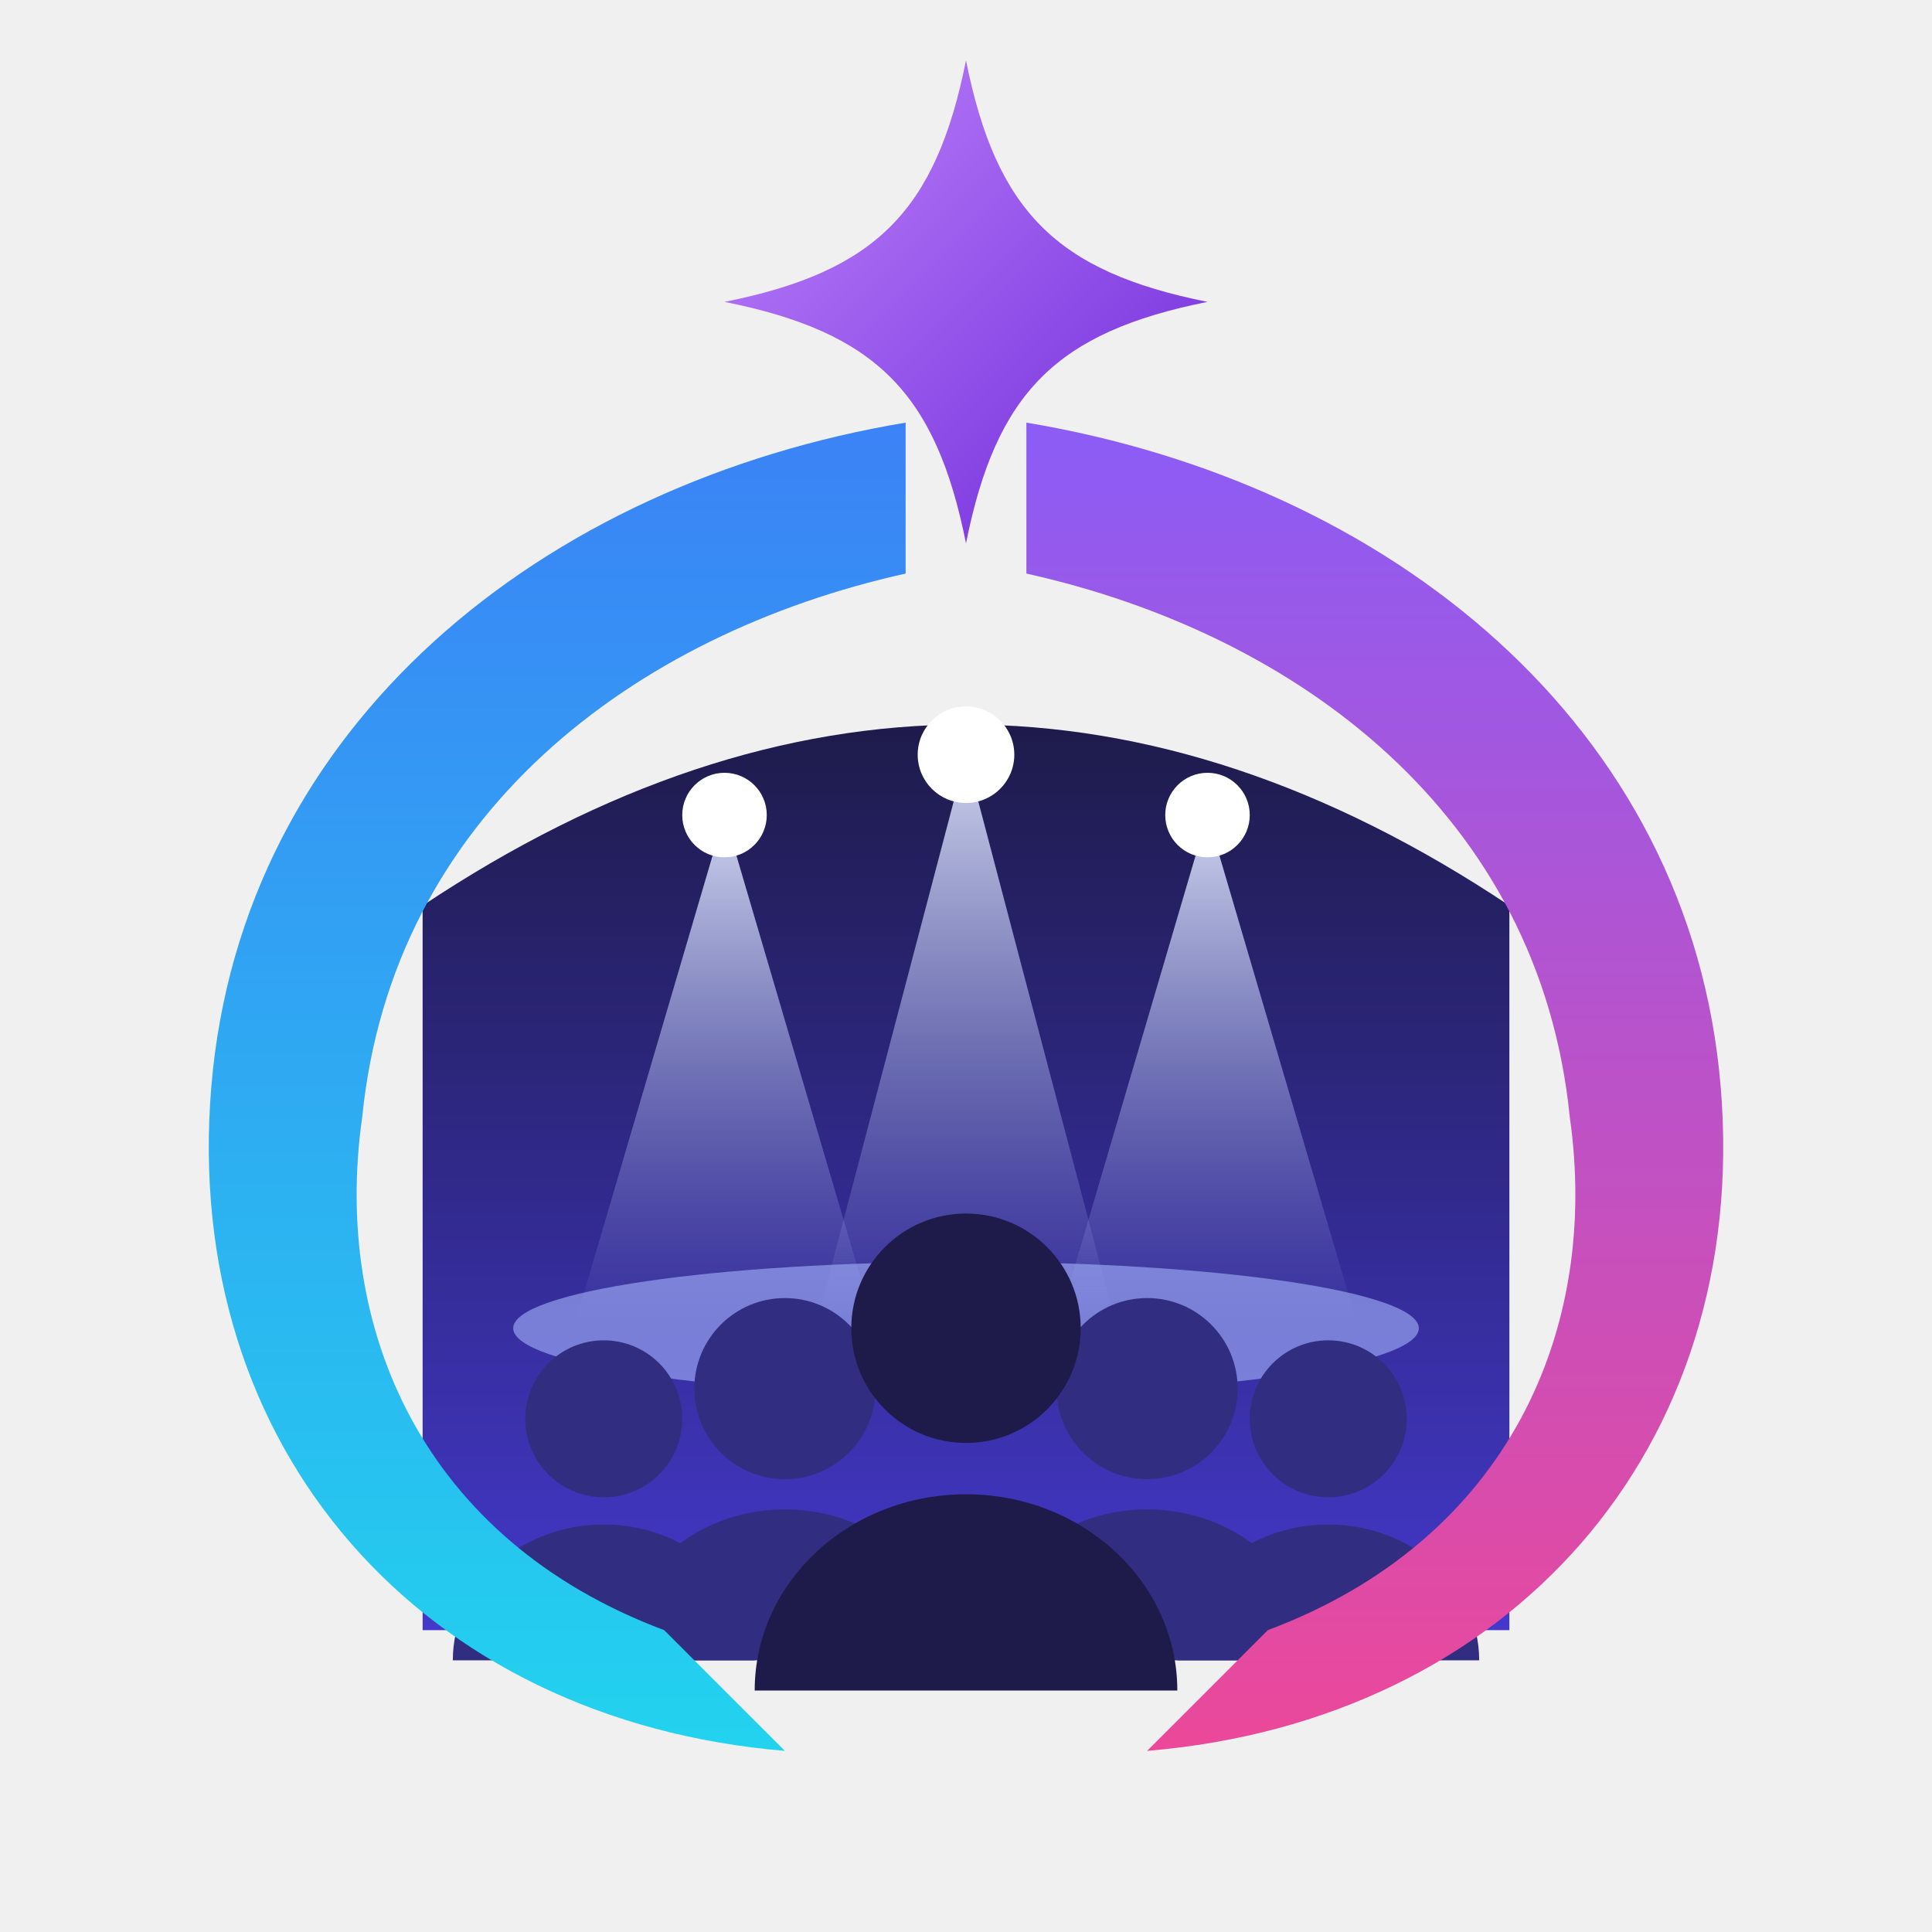
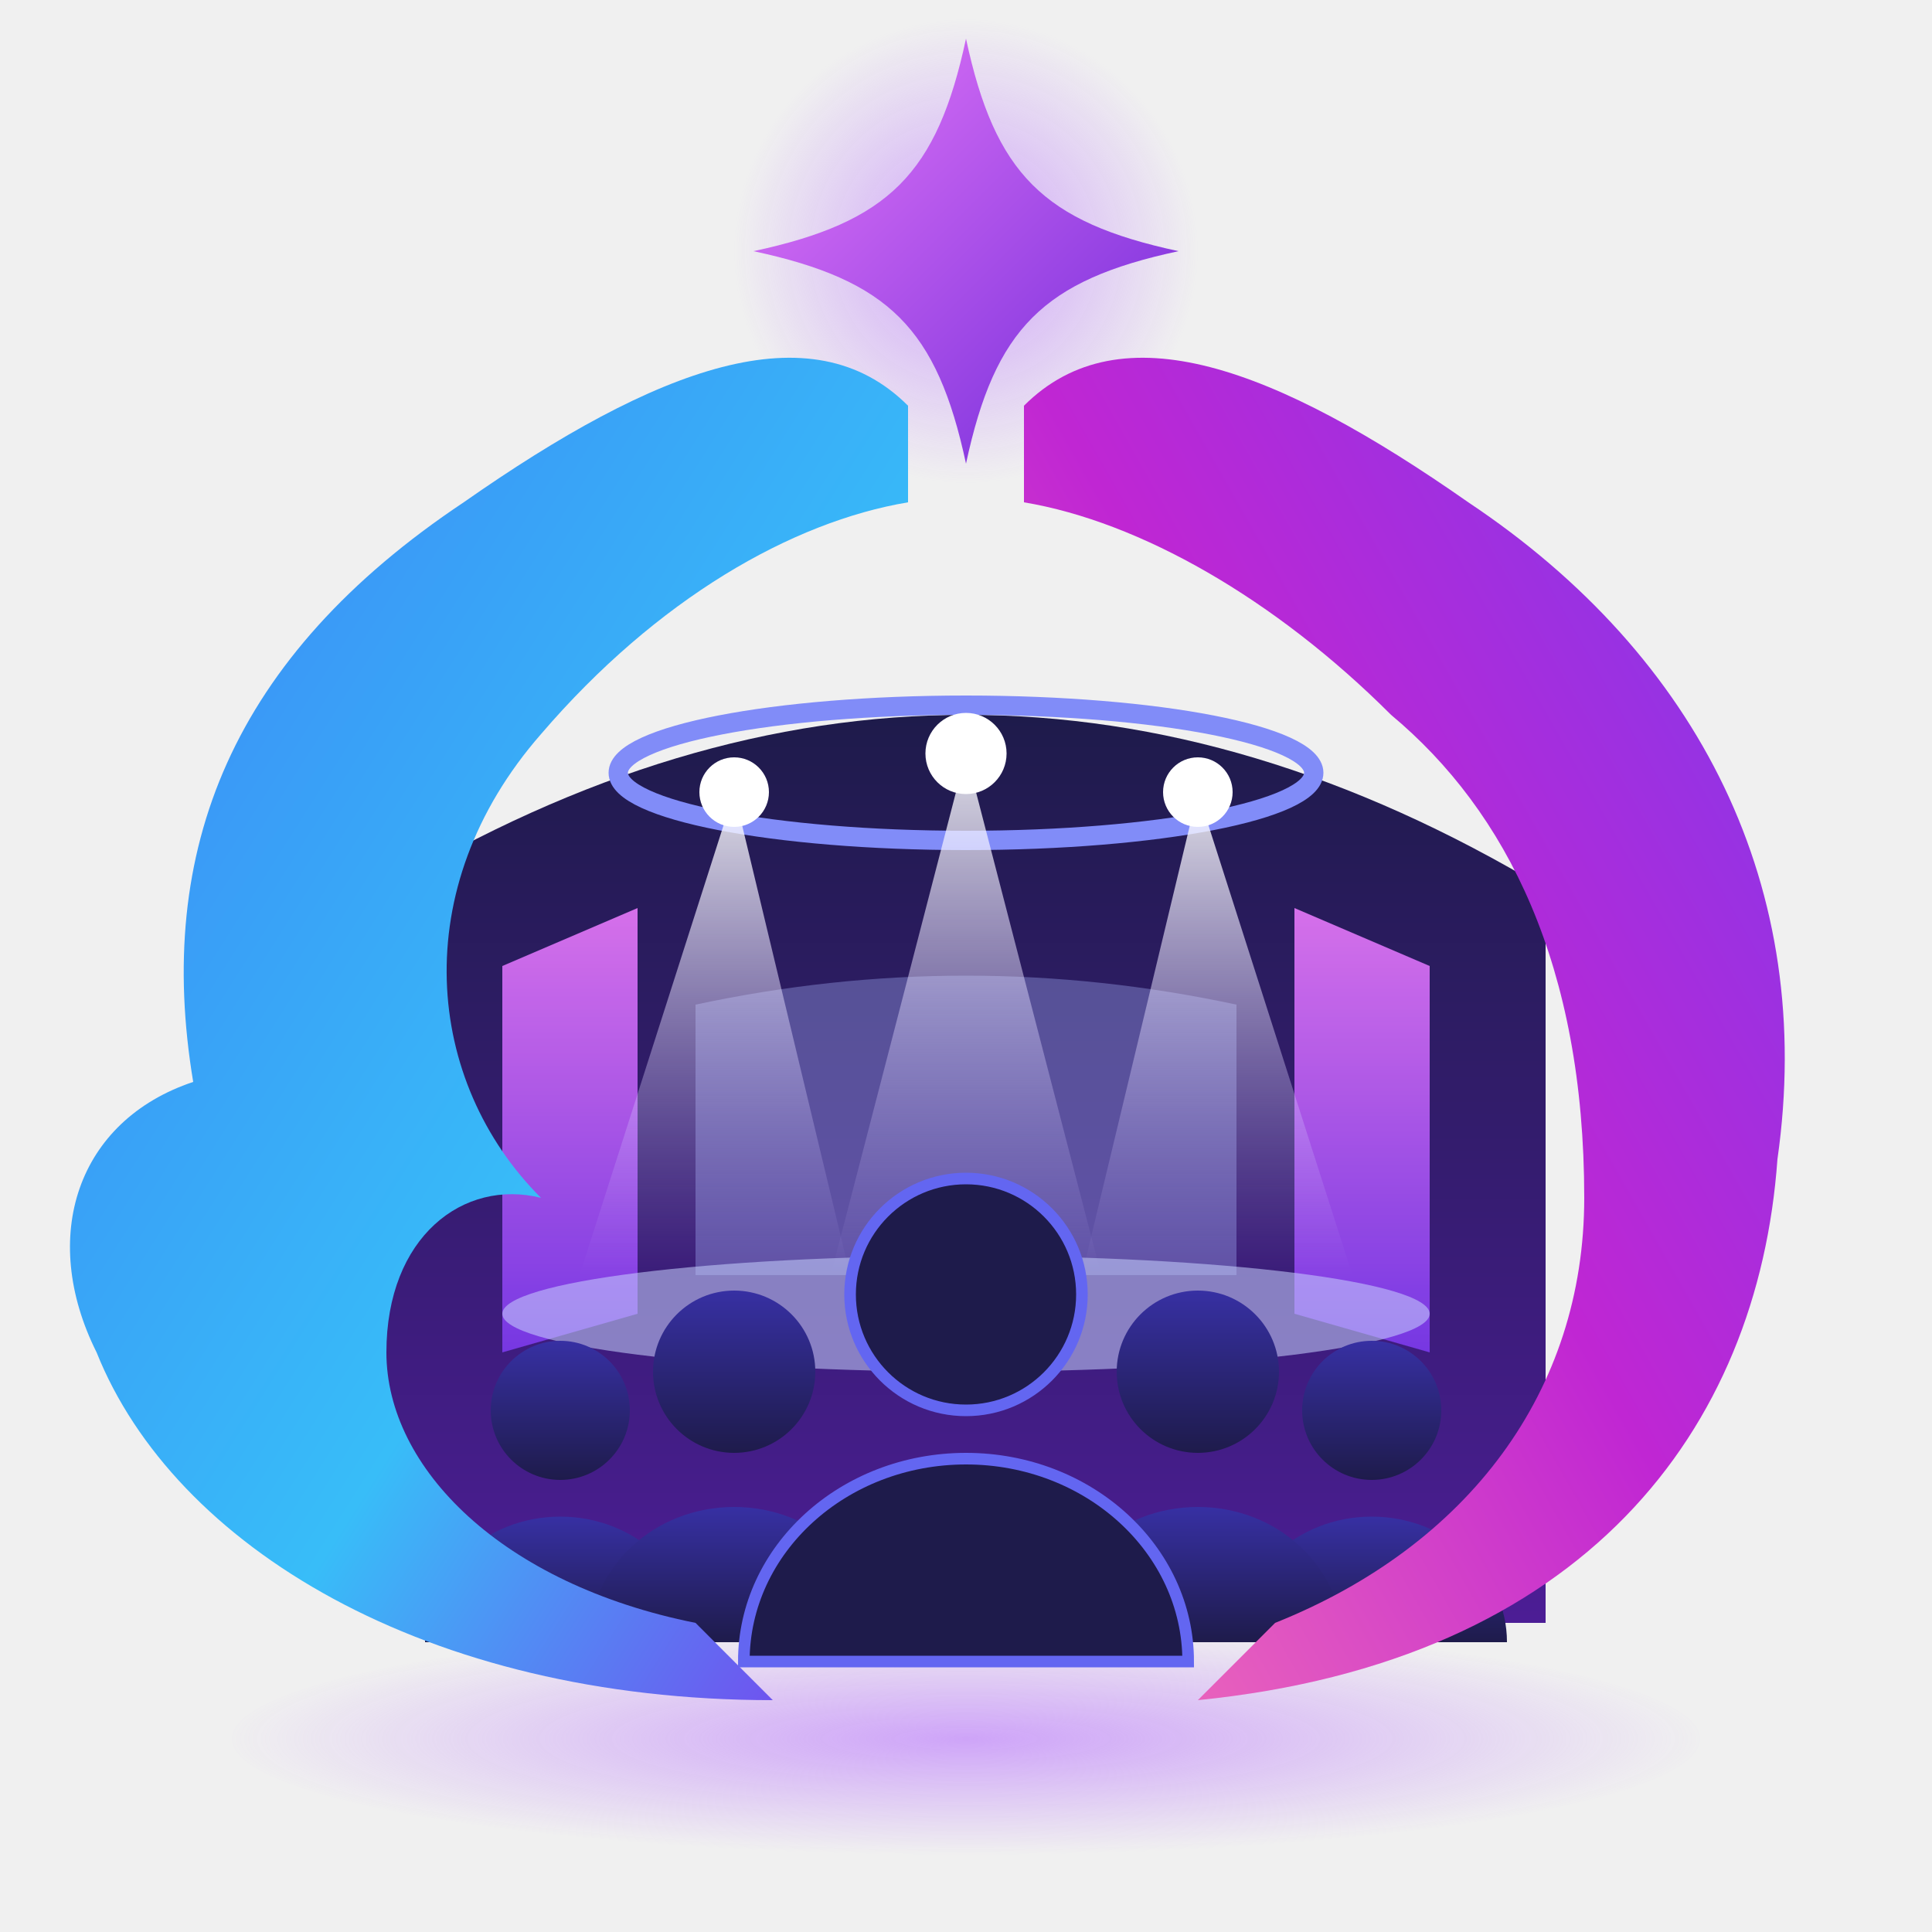
- <svg xmlns="http://www.w3.org/2000/svg" viewBox="0 0 64 64">
+ <svg xmlns="http://www.w3.org/2000/svg" viewBox="0 0 100 100">
  <defs>
-     <linearGradient id="rl" x1="0" y1="0" x2="0" y2="1">
+     <linearGradient id="rl" x1="0" y1="0" x2="1" y2="1">
      <stop offset="0" stop-color="#3B82F6" />
-       <stop offset="1" stop-color="#22D3EE" />
+       <stop offset="0.6" stop-color="#38BDF8" />
+       <stop offset="1" stop-color="#7C3AED" />
    </linearGradient>
-     <linearGradient id="rr" x1="0" y1="0" x2="0" y2="1">
-       <stop offset="0" stop-color="#8B5CF6" />
-       <stop offset="1" stop-color="#EC4899" />
+     <linearGradient id="rr" x1="1" y1="0" x2="0" y2="1">
+       <stop offset="0" stop-color="#7C3AED" />
+       <stop offset="0.5" stop-color="#C026D3" />
+       <stop offset="1" stop-color="#F472B6" />
    </linearGradient>
    <linearGradient id="star" x1="0" y1="0" x2="1" y2="1">
-       <stop offset="0" stop-color="#C084FC" />
+       <stop offset="0" stop-color="#E879F9" />
      <stop offset="1" stop-color="#6D28D9" />
    </linearGradient>
    <linearGradient id="stage" x1="0" y1="0" x2="0" y2="1">
      <stop offset="0" stop-color="#1E1B4B" />
-       <stop offset="1" stop-color="#4338CA" />
+       <stop offset="1" stop-color="#4C1D95" />
    </linearGradient>
    <linearGradient id="beam" x1="0" y1="0" x2="0" y2="1">
-       <stop offset="0" stop-color="#E0E7FF" stop-opacity="0.9" />
-       <stop offset="1" stop-color="#A5B4FC" stop-opacity="0" />
+       <stop offset="0" stop-color="#FFFFFF" stop-opacity="0.85" />
+       <stop offset="1" stop-color="#C4B5FD" stop-opacity="0" />
    </linearGradient>
+     <linearGradient id="panel" x1="0" y1="0" x2="0" y2="1">
+       <stop offset="0" stop-color="#E879F9" />
+       <stop offset="1" stop-color="#7C3AED" />
+     </linearGradient>
+     <linearGradient id="crowd" x1="0" y1="0" x2="0" y2="1">
+       <stop offset="0" stop-color="#3730A3" />
+       <stop offset="1" stop-color="#1E1B4B" />
+     </linearGradient>
+     <radialGradient id="glow" cx="0.5" cy="0.5" r="0.5">
+       <stop offset="0" stop-color="#C084FC" stop-opacity="0.7" />
+       <stop offset="1" stop-color="#C084FC" stop-opacity="0" />
+     </radialGradient>
  </defs>
-   <path d="M14 30 Q32 18 50 30 L50 54 L14 54 Z" fill="url(#stage)" />
-   <path d="M24 27 L19 44 L29 44 Z" fill="url(#beam)" />
-   <path d="M32 25 L27 44 L37 44 Z" fill="url(#beam)" />
-   <path d="M40 27 L35 44 L45 44 Z" fill="url(#beam)" />
-   <circle cx="24" cy="27" r="1.4" fill="#FFFFFF" />
-   <circle cx="32" cy="25" r="1.6" fill="#FFFFFF" />
-   <circle cx="40" cy="27" r="1.4" fill="#FFFFFF" />
-   <ellipse cx="32" cy="44" rx="15" ry="2.2" fill="#A5B4FC" opacity="0.6" />
-   <g fill="#312E81">
-     <circle cx="20" cy="47" r="2.6" />
-     <path d="M15 55 a5 4.5 0 0 1 10 0 Z" />
-     <circle cx="44" cy="47" r="2.6" />
-     <path d="M39 55 a5 4.5 0 0 1 10 0 Z" />
-     <circle cx="26" cy="46" r="3" />
-     <path d="M20.5 55 a5.5 5 0 0 1 11 0 Z" />
-     <circle cx="38" cy="46" r="3" />
-     <path d="M32.5 55 a5.5 5 0 0 1 11 0 Z" />
+   <circle cx="50" cy="13" r="12" fill="url(#glow)" />
+   <ellipse cx="50" cy="90" rx="38" ry="6" fill="url(#glow)" />
+   <path d="M20 46 Q50 28 80 46 L80 84 L20 84 Z" fill="url(#stage)" />
+   <ellipse cx="50" cy="40" rx="18" ry="3.5" fill="none" stroke="#818CF8" stroke-width="1" />
+   <path d="M26 50 L33 47 L33 68 L26 70 Z" fill="url(#panel)" opacity="0.9" />
+   <path d="M74 50 L67 47 L67 68 L74 70 Z" fill="url(#panel)" opacity="0.9" />
+   <path d="M36 52 Q50 49 64 52 L64 66 L36 66 Z" fill="#A5B4FC" opacity="0.35" />
+   <path d="M38 41 L30 66 L44 66 Z" fill="url(#beam)" />
+   <path d="M50 39 L43 66 L57 66 Z" fill="url(#beam)" />
+   <path d="M62 41 L56 66 L70 66 Z" fill="url(#beam)" />
+   <circle cx="38" cy="41" r="1.8" fill="#FFFFFF" />
+   <circle cx="50" cy="39" r="2.1" fill="#FFFFFF" />
+   <circle cx="62" cy="41" r="1.8" fill="#FFFFFF" />
+   <ellipse cx="50" cy="68" rx="24" ry="3" fill="#C7D2FE" opacity="0.55" />
+   <g fill="url(#crowd)">
+     <circle cx="29" cy="73" r="3.6" />
+     <path d="M22 85 a7 6.5 0 0 1 14 0 Z" />
+     <circle cx="71" cy="73" r="3.6" />
+     <path d="M64 85 a7 6.5 0 0 1 14 0 Z" />
+     <circle cx="38" cy="71" r="4.2" />
+     <path d="M30.5 85 a7.5 7 0 0 1 15 0 Z" />
+     <circle cx="62" cy="71" r="4.2" />
+     <path d="M54.5 85 a7.5 7 0 0 1 15 0 Z" />
  </g>
-   <circle cx="32" cy="44" r="3.8" fill="#1E1B4B" />
-   <path d="M25 56 a7 6.5 0 0 1 14 0 Z" fill="#1E1B4B" />
-   <path d="M30 14 C18 16 8 24 7 36 C6 48 14 57 26 58 L22 54 C14 51 11 44 12 37 C13 27 21 21 30 19 Z" fill="url(#rl)" />
-   <path d="M34 14 C46 16 56 24 57 36 C58 48 50 57 38 58 L42 54 C50 51 53 44 52 37 C51 27 43 21 34 19 Z" fill="url(#rr)" />
-   <path d="M32 2 C33 7 35 9 40 10 C35 11 33 13 32 18 C31 13 29 11 24 10 C29 9 31 7 32 2 Z" fill="url(#star)" />
+   <circle cx="50" cy="67" r="6" fill="#1E1B4B" stroke="#6366F1" stroke-width="0.6" />
+   <path d="M38.5 86 a11.5 10.5 0 0 1 23 0 Z" fill="#1E1B4B" stroke="#6366F1" stroke-width="0.6" />
+   <path d="M47 21 C42 16 34 19 24 26 C12 34 8 44 10 56            C4 58 2 64 5 70 C9 80 22 88 40 88            L36 84 C26 82 20 76 20 70 C20 64 24 61 28 62            C22 56 21 46 28 38 C34 31 41 27 47 26 Z" fill="url(#rl)" />
+   <path d="M53 21 C58 16 66 19 76 26 C88 34 94 46 92 60            C91 74 82 86 62 88            L66 84 C76 80 82 72 82 62 C82 50 78 42 72 37            C66 31 59 27 53 26 Z" fill="url(#rr)" />
+   <path d="M50 2 C51.5 9 54 11.5 61 13 C54 14.5 51.5 17 50 24 C48.5 17 46 14.5 39 13 C46 11.5 48.5 9 50 2 Z" fill="url(#star)" />
</svg>
